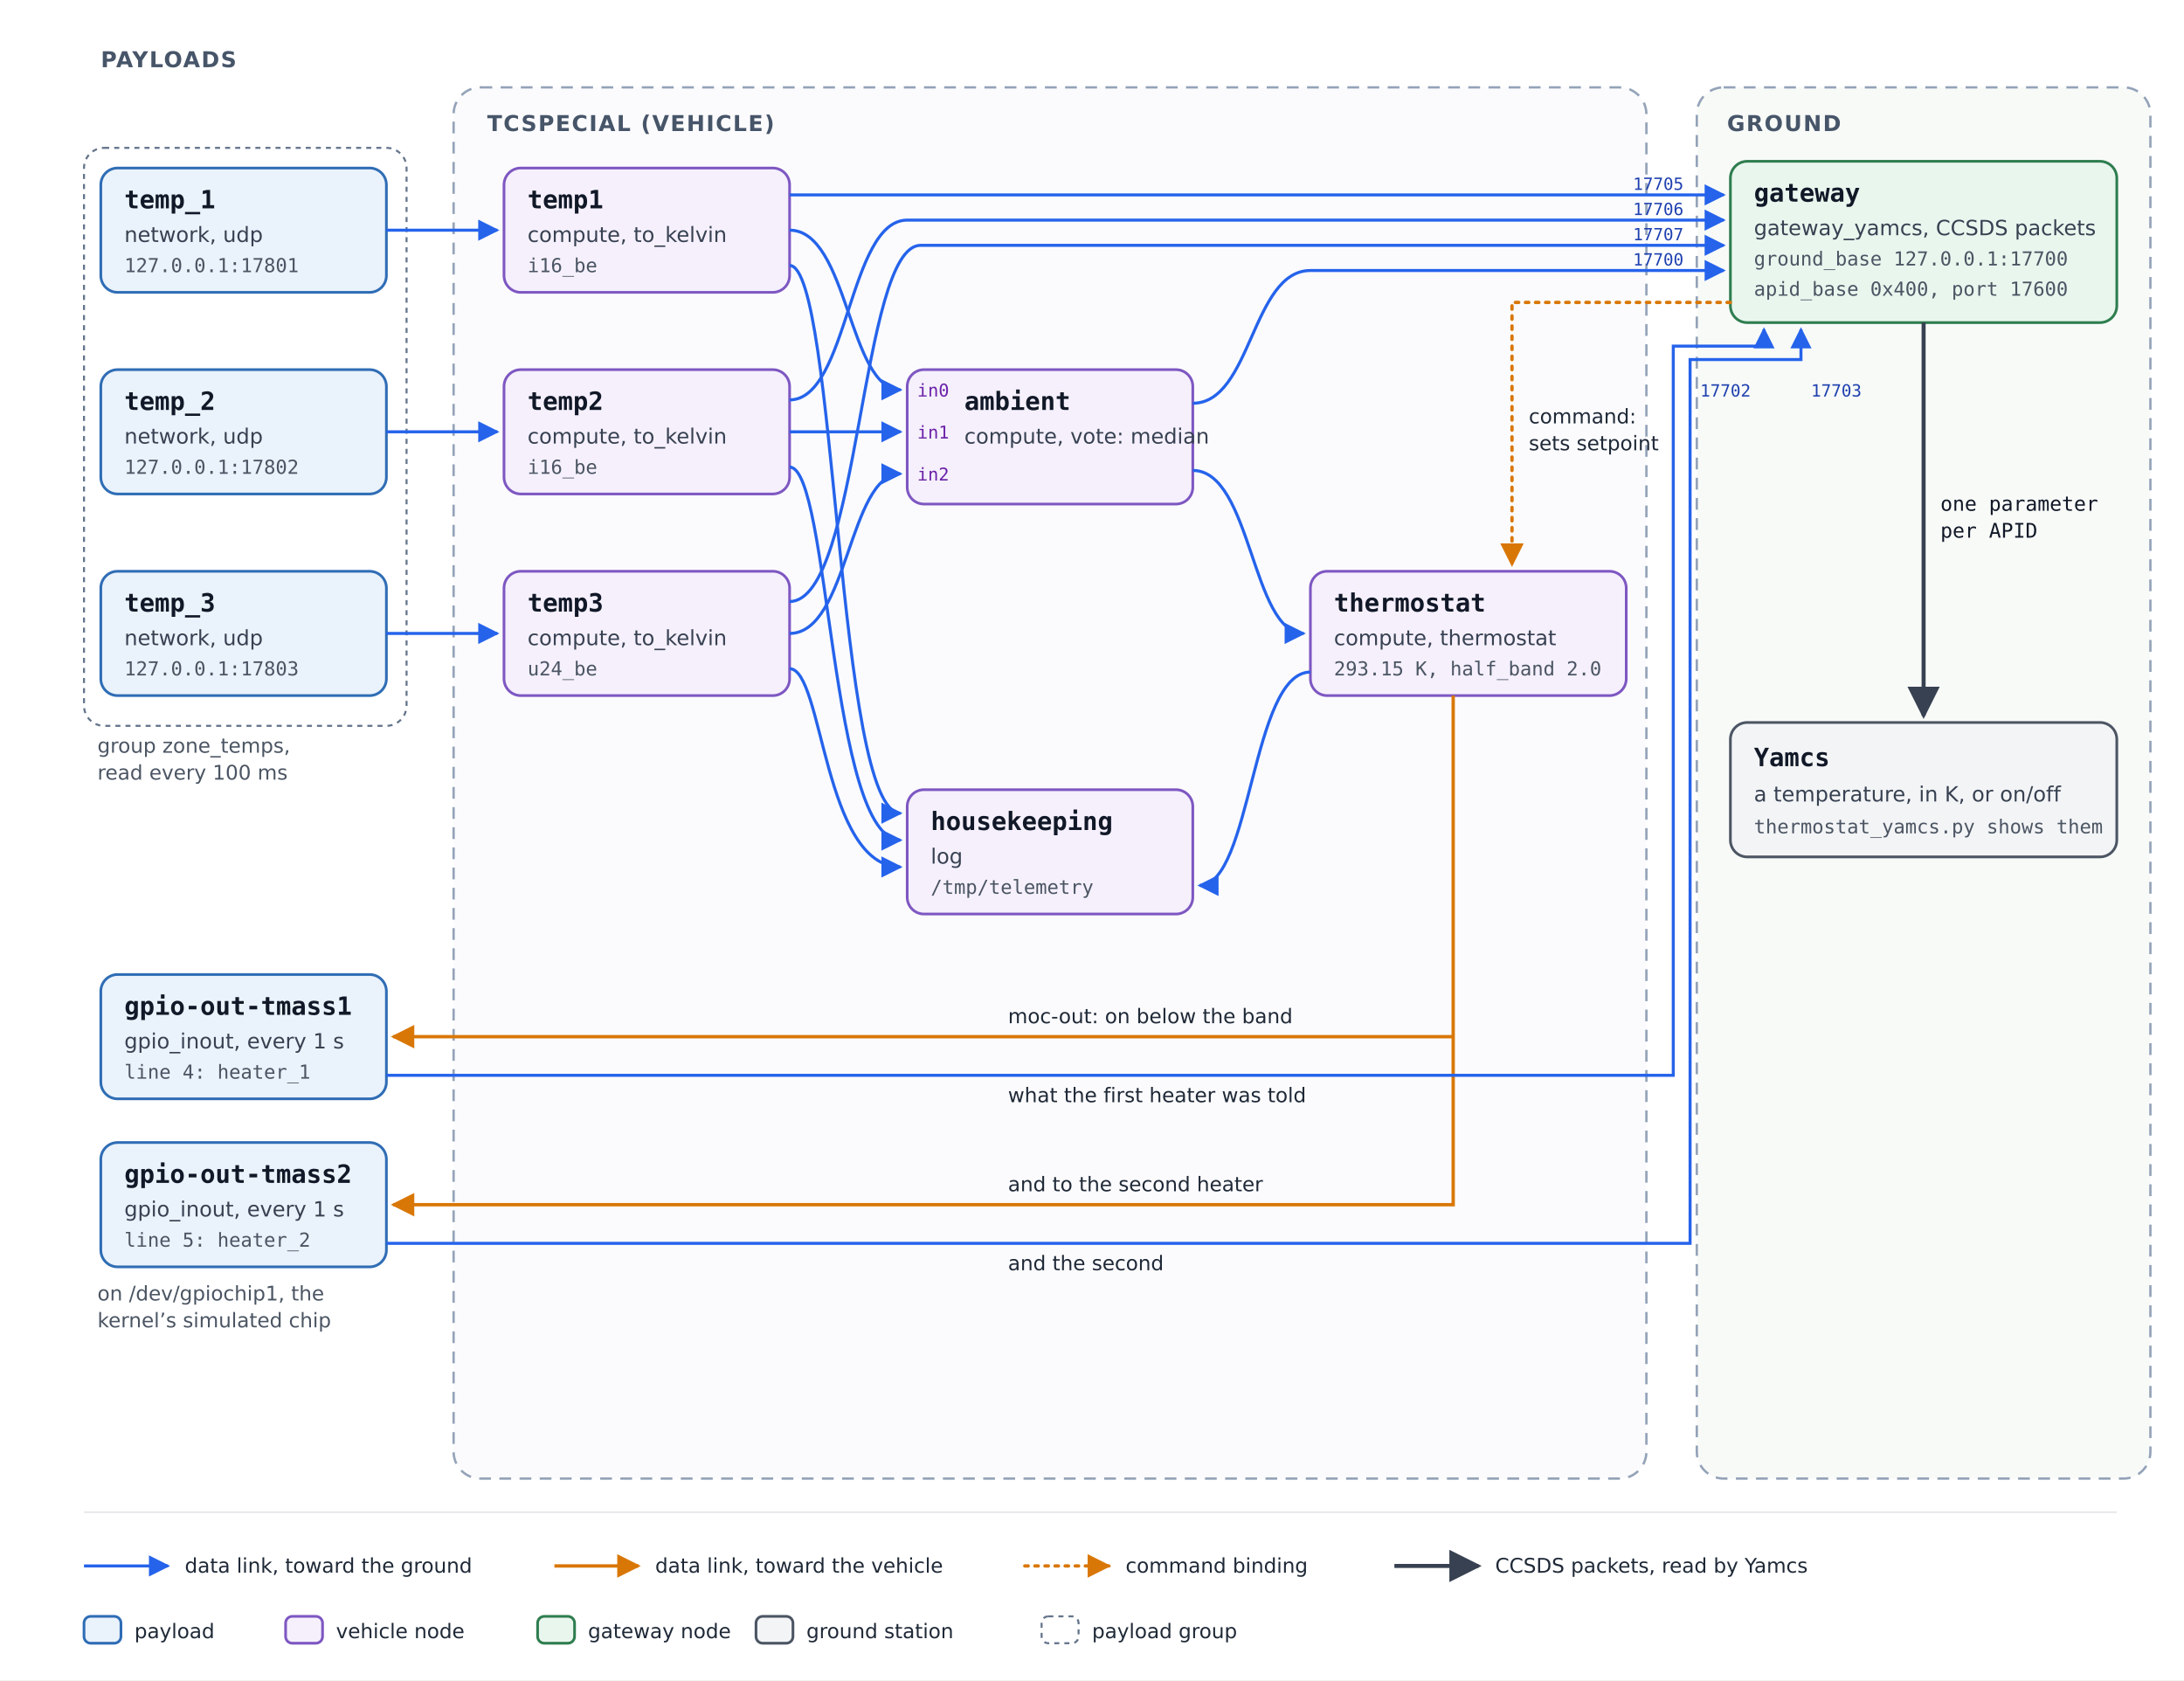
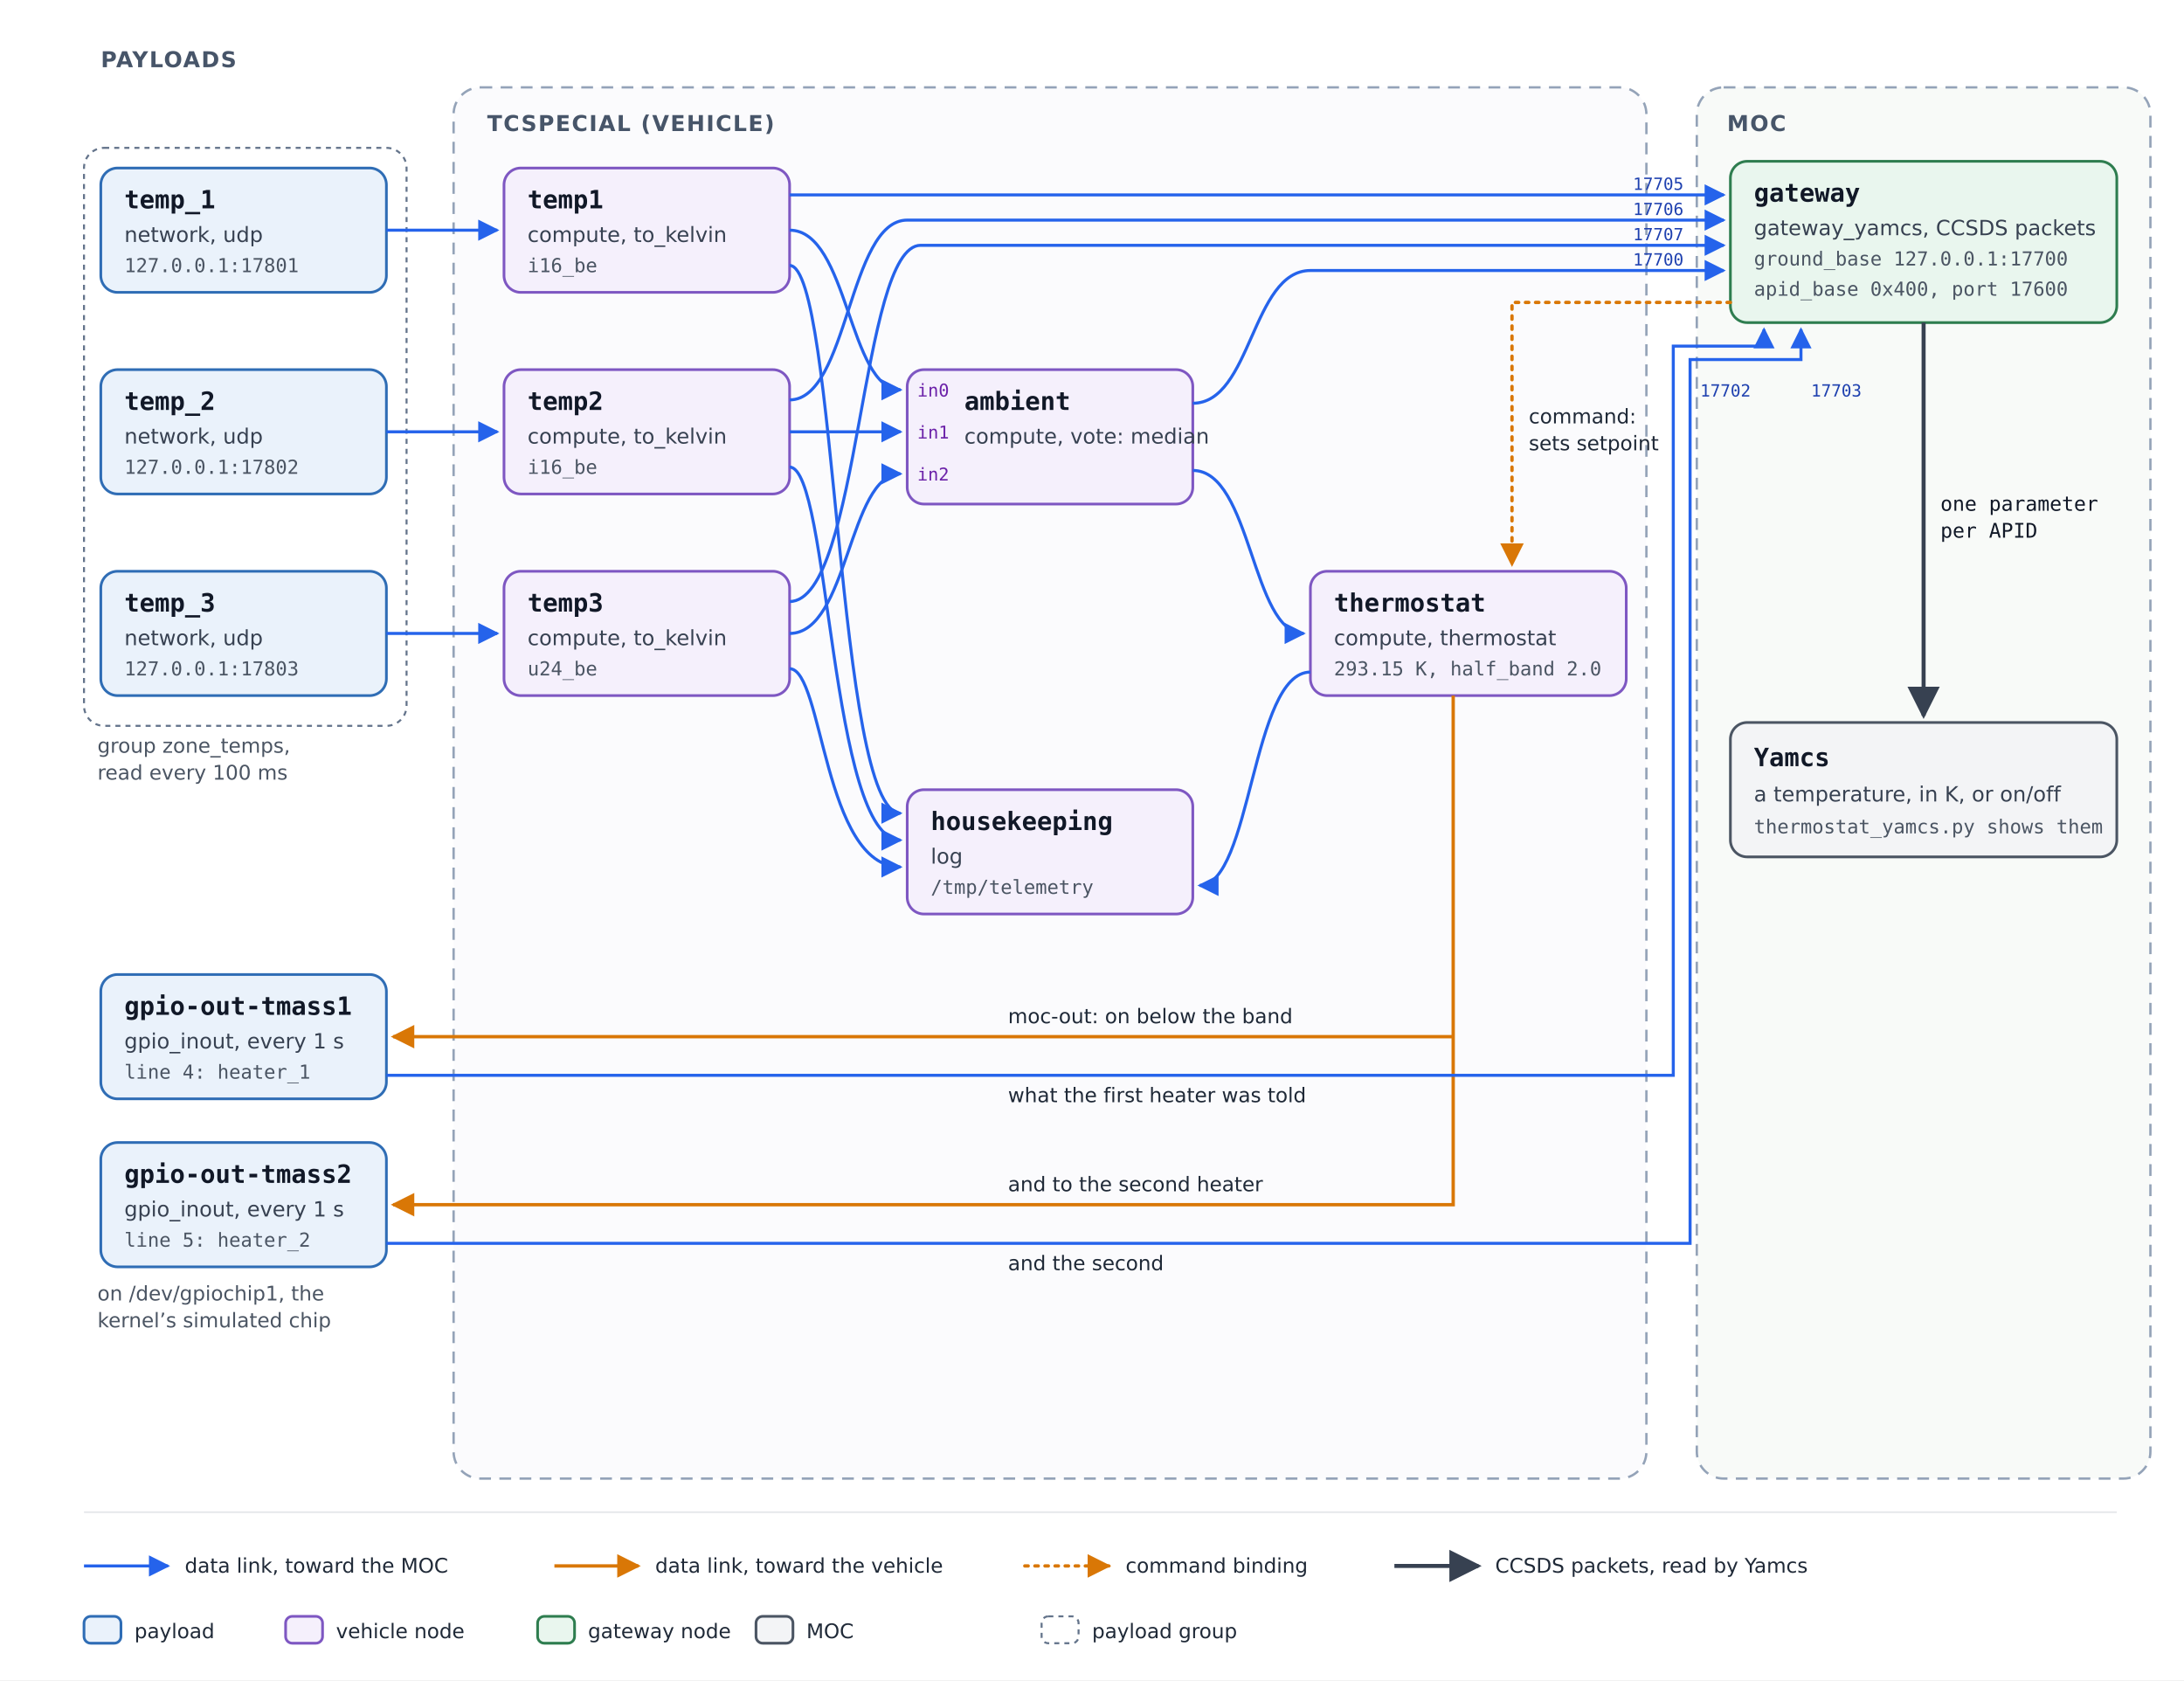
<svg xmlns="http://www.w3.org/2000/svg" width="1300" height="1000" viewBox="0 0 1300 1000" role="img" aria-labelledby="title desc">
  <defs>
    <style>
      text { font-family: "DejaVu Sans", Helvetica, Arial, sans-serif; fill: #111827; }
      .name { font-family: "DejaVu Sans Mono", Menlo, Consolas, monospace; font-size: 15px; font-weight: bold; }
      .kind { font-size: 12.5px; fill: #374151; }
      .detail { font-family: "DejaVu Sans Mono", Menlo, Consolas, monospace; font-size: 11.5px; fill: #4b5563; }
      .port { font-family: "DejaVu Sans Mono", Menlo, Consolas, monospace; font-size: 10.5px; fill: #6b21a8; }
      .heading { font-size: 13px; font-weight: bold; fill: #475569; letter-spacing: 0.06em; }
      .label { font-size: 12px; fill: #1f2937; }
      .note { font-size: 12px; fill: #4b5563; }
      .payload { fill: #eaf2fb; stroke: #2f6db5; stroke-width: 1.6; }
      .vehicle { fill: #f5f0fc; stroke: #7e57c2; stroke-width: 1.6; }
      .gateway { fill: #e9f6ee; stroke: #2e7d4f; stroke-width: 1.6; }
      .ground { fill: #f3f4f6; stroke: #4b5563; stroke-width: 1.6; }
      .groundside { fill: #f8faf8; stroke: #94a3b8; stroke-width: 1.4; stroke-dasharray: 7 5; }
      .call { fill: none; stroke: #374151; stroke-width: 2.4; }
      .code { font-family: "DejaVu Sans Mono", Menlo, Consolas, monospace; font-size: 12px; fill: #111827; }
      .portno { font-family: "DejaVu Sans Mono", Menlo, Consolas, monospace; font-size: 10px; fill: #1e40af; }
      .boundary { fill: #fbfbfd; stroke: #94a3b8; stroke-width: 1.4; stroke-dasharray: 7 5; }
      .group { fill: none; stroke: #64748b; stroke-width: 1.2; stroke-dasharray: 3 3; }
      .groundward { fill: none; stroke: #2563eb; stroke-width: 1.8; }
      .vehicleward { fill: none; stroke: #d97706; stroke-width: 2; }
      .command { fill: none; stroke: #d97706; stroke-width: 2; stroke-dasharray: 2 4; stroke-linecap: round; }
    </style>
    <marker id="arrow-blue" viewBox="0 0 10 10" refX="9" refY="5" markerWidth="7" markerHeight="7" orient="auto-start-reverse">
      <path d="M0,0 L10,5 L0,10 z" fill="#2563eb" />
    </marker>
    <marker id="arrow-orange" viewBox="0 0 10 10" refX="9" refY="5" markerWidth="7" markerHeight="7" orient="auto-start-reverse">
      <path d="M0,0 L10,5 L0,10 z" fill="#d97706" />
    </marker>
    <marker id="arrow-call" viewBox="0 0 10 10" refX="9" refY="5" markerWidth="8" markerHeight="8" orient="auto-start-reverse">
      <path d="M0,0 L10,5 L0,10 z" fill="#374151" />
    </marker>
  </defs>
  <rect width="1300" height="1000" fill="#ffffff" />
  <text class="heading" x="60" y="40">PAYLOADS</text>
  <rect class="boundary" x="270" y="52" width="710" height="828" rx="16" />
  <text class="heading" x="290" y="78">TCSPECIAL (VEHICLE)</text>
  <rect class="group" x="50" y="88" width="192" height="344" rx="12" />
  <text class="note" x="58" y="448">group zone_temps,</text>
  <text class="note" x="58" y="464">read every 100 ms</text>
  <rect class="payload" x="60" y="100" width="170" height="74" rx="10" />
  <text class="name" x="74" y="124">temp_1</text>
  <text class="kind" x="74" y="144">network, udp</text>
  <text class="detail" x="74" y="162">127.0.0.1:17801</text>
  <rect class="payload" x="60" y="220" width="170" height="74" rx="10" />
  <text class="name" x="74" y="244">temp_2</text>
  <text class="kind" x="74" y="264">network, udp</text>
  <text class="detail" x="74" y="282">127.0.0.1:17802</text>
  <rect class="payload" x="60" y="340" width="170" height="74" rx="10" />
  <text class="name" x="74" y="364">temp_3</text>
  <text class="kind" x="74" y="384">network, udp</text>
  <text class="detail" x="74" y="402">127.0.0.1:17803</text>
  <rect class="payload" x="60" y="580" width="170" height="74" rx="10" />
  <text class="name" x="74" y="604">gpio-out-tmass1</text>
  <text class="kind" x="74" y="624">gpio_inout, every 1 s</text>
  <text class="detail" x="74" y="642">line 4: heater_1</text>
  <rect class="payload" x="60" y="680" width="170" height="74" rx="10" />
  <text class="name" x="74" y="704">gpio-out-tmass2</text>
  <text class="kind" x="74" y="724">gpio_inout, every 1 s</text>
  <text class="detail" x="74" y="742">line 5: heater_2</text>
  <text class="note" x="58" y="774">on /dev/gpiochip1, the</text>
  <text class="note" x="58" y="790">kernel’s simulated chip</text>
  <rect class="vehicle" x="300" y="100" width="170" height="74" rx="10" />
  <text class="name" x="314" y="124">temp1</text>
  <text class="kind" x="314" y="144">compute, to_kelvin</text>
  <text class="detail" x="314" y="162">i16_be</text>
  <rect class="vehicle" x="300" y="220" width="170" height="74" rx="10" />
  <text class="name" x="314" y="244">temp2</text>
  <text class="kind" x="314" y="264">compute, to_kelvin</text>
  <text class="detail" x="314" y="282">i16_be</text>
  <rect class="vehicle" x="300" y="340" width="170" height="74" rx="10" />
  <text class="name" x="314" y="364">temp3</text>
  <text class="kind" x="314" y="384">compute, to_kelvin</text>
  <text class="detail" x="314" y="402">u24_be</text>
  <rect class="vehicle" x="540" y="220" width="170" height="80" rx="10" />
  <text class="name" x="574" y="244">ambient</text>
  <text class="kind" x="574" y="264">compute, vote: median</text>
  <text class="port" x="546" y="236">in0</text>
  <text class="port" x="546" y="261">in1</text>
  <text class="port" x="546" y="286">in2</text>
  <rect class="vehicle" x="540" y="470" width="170" height="74" rx="10" />
  <text class="name" x="554" y="494">housekeeping</text>
  <text class="kind" x="554" y="514">log</text>
  <text class="detail" x="554" y="532">/tmp/telemetry</text>
  <rect class="vehicle" x="780" y="340" width="188" height="74" rx="10" />
  <text class="name" x="794" y="364">thermostat</text>
  <text class="kind" x="794" y="384">compute, thermostat</text>
  <text class="detail" x="794" y="402">293.15 K, half_band 2.0</text>
  <rect class="groundside" x="1010" y="52" width="270" height="828" rx="16" />
-   <text class="heading" x="1028" y="78">GROUND</text>
+   <text class="heading" x="1028" y="78">MOC</text>
  <rect class="gateway" x="1030" y="96" width="230" height="96" rx="10" />
  <text class="name" x="1044" y="120">gateway</text>
  <text class="kind" x="1044" y="140">gateway_yamcs, CCSDS packets</text>
  <text class="detail" x="1044" y="158">ground_base 127.0.0.1:17700</text>
  <text class="detail" x="1044" y="176">apid_base 0x400, port 17600</text>
  <rect class="ground" x="1030" y="430" width="230" height="80" rx="10" />
  <text class="name" x="1044" y="456">Yamcs</text>
  <text class="kind" x="1044" y="477">a temperature, in K, or on/off</text>
  <text class="detail" x="1044" y="496">thermostat_yamcs.py shows them</text>
  <path class="groundward" d="M230,137 L296,137" marker-end="url(#arrow-blue)" />
  <path class="groundward" d="M230,257 L296,257" marker-end="url(#arrow-blue)" />
  <path class="groundward" d="M230,377 L296,377" marker-end="url(#arrow-blue)" />
  <path class="groundward" d="M470,116 L1026,116" marker-end="url(#arrow-blue)" />
  <path class="groundward" d="M470,238 C505,238 505,131 540,131 L1026,131" marker-end="url(#arrow-blue)" />
  <path class="groundward" d="M470,358 C512,358 512,146 548,146 L1026,146" marker-end="url(#arrow-blue)" />
  <path class="groundward" d="M470,137 C505,137 505,232 536,232" marker-end="url(#arrow-blue)" />
  <path class="groundward" d="M470,257 L536,257" marker-end="url(#arrow-blue)" />
  <path class="groundward" d="M470,377 C505,377 505,282 536,282" marker-end="url(#arrow-blue)" />
  <path class="groundward" d="M470,158 C498,158 498,484 536,484" marker-end="url(#arrow-blue)" />
  <path class="groundward" d="M470,278 C494,278 494,500 536,500" marker-end="url(#arrow-blue)" />
  <path class="groundward" d="M470,398 C490,398 490,516 536,516" marker-end="url(#arrow-blue)" />
  <path class="groundward" d="M710,240 C745,240 745,161 780,161 L1026,161" marker-end="url(#arrow-blue)" />
  <path class="groundward" d="M710,280 C745,280 745,377 776,377" marker-end="url(#arrow-blue)" />
  <path class="groundward" d="M780,400 C745,400 745,527 714,527" marker-end="url(#arrow-blue)" />
  <path class="vehicleward" d="M865,414 L865,717 L234,717" marker-end="url(#arrow-orange)" />
  <path class="vehicleward" d="M865,617 L234,617" marker-end="url(#arrow-orange)" />
  <text class="label" x="600" y="609">moc-out: on below the band</text>
  <text class="label" x="600" y="709">and to the second heater</text>
  <path class="groundward" d="M230,640 L996,640 L996,206 L1050,206 L1050,196" marker-end="url(#arrow-blue)" />
  <path class="groundward" d="M230,740 L1006,740 L1006,214 L1072,214 L1072,196" marker-end="url(#arrow-blue)" />
  <text class="label" x="600" y="656">what the first heater was told</text>
  <text class="label" x="600" y="756">and the second</text>
  <text class="portno" x="972" y="113">17705</text>
  <text class="portno" x="972" y="128">17706</text>
  <text class="portno" x="972" y="143">17707</text>
  <text class="portno" x="972" y="158">17700</text>
  <text class="portno" x="1012" y="236">17702</text>
  <text class="portno" x="1078" y="236">17703</text>
  <path class="command" d="M1030,180 L900,180 L900,336" marker-end="url(#arrow-orange)" />
  <text class="label" x="910" y="252">command:</text>
  <text class="label" x="910" y="268">sets setpoint</text>
  <path class="call" d="M1145,192 L1145,426" marker-end="url(#arrow-call)" />
  <text class="code" x="1155" y="304">one parameter</text>
  <text class="code" x="1155" y="320">per APID</text>
  <line x1="50" y1="900" x2="1260" y2="900" stroke="#e5e7eb" stroke-width="1" />
  <path class="groundward" d="M50,932 L100,932" marker-end="url(#arrow-blue)" />
-   <text class="label" x="110" y="936">data link, toward the ground</text>
+   <text class="label" x="110" y="936">data link, toward the MOC</text>
  <path class="vehicleward" d="M330,932 L380,932" marker-end="url(#arrow-orange)" />
  <text class="label" x="390" y="936">data link, toward the vehicle</text>
  <path class="command" d="M610,932 L660,932" marker-end="url(#arrow-orange)" />
  <text class="label" x="670" y="936">command binding</text>
  <path class="call" d="M830,932 L880,932" marker-end="url(#arrow-call)" />
  <text class="label" x="890" y="936">CCSDS packets, read by Yamcs</text>
  <rect class="payload" x="50" y="962" width="22" height="16" rx="4" />
  <text class="label" x="80" y="975">payload</text>
  <rect class="vehicle" x="170" y="962" width="22" height="16" rx="4" />
  <text class="label" x="200" y="975">vehicle node</text>
  <rect class="gateway" x="320" y="962" width="22" height="16" rx="4" />
  <text class="label" x="350" y="975">gateway node</text>
  <rect class="ground" x="450" y="962" width="22" height="16" rx="4" />
-   <text class="label" x="480" y="975">ground station</text>
+   <text class="label" x="480" y="975">MOC</text>
  <rect class="group" x="620" y="962" width="22" height="16" rx="4" />
  <text class="label" x="650" y="975">payload group</text>
</svg>
